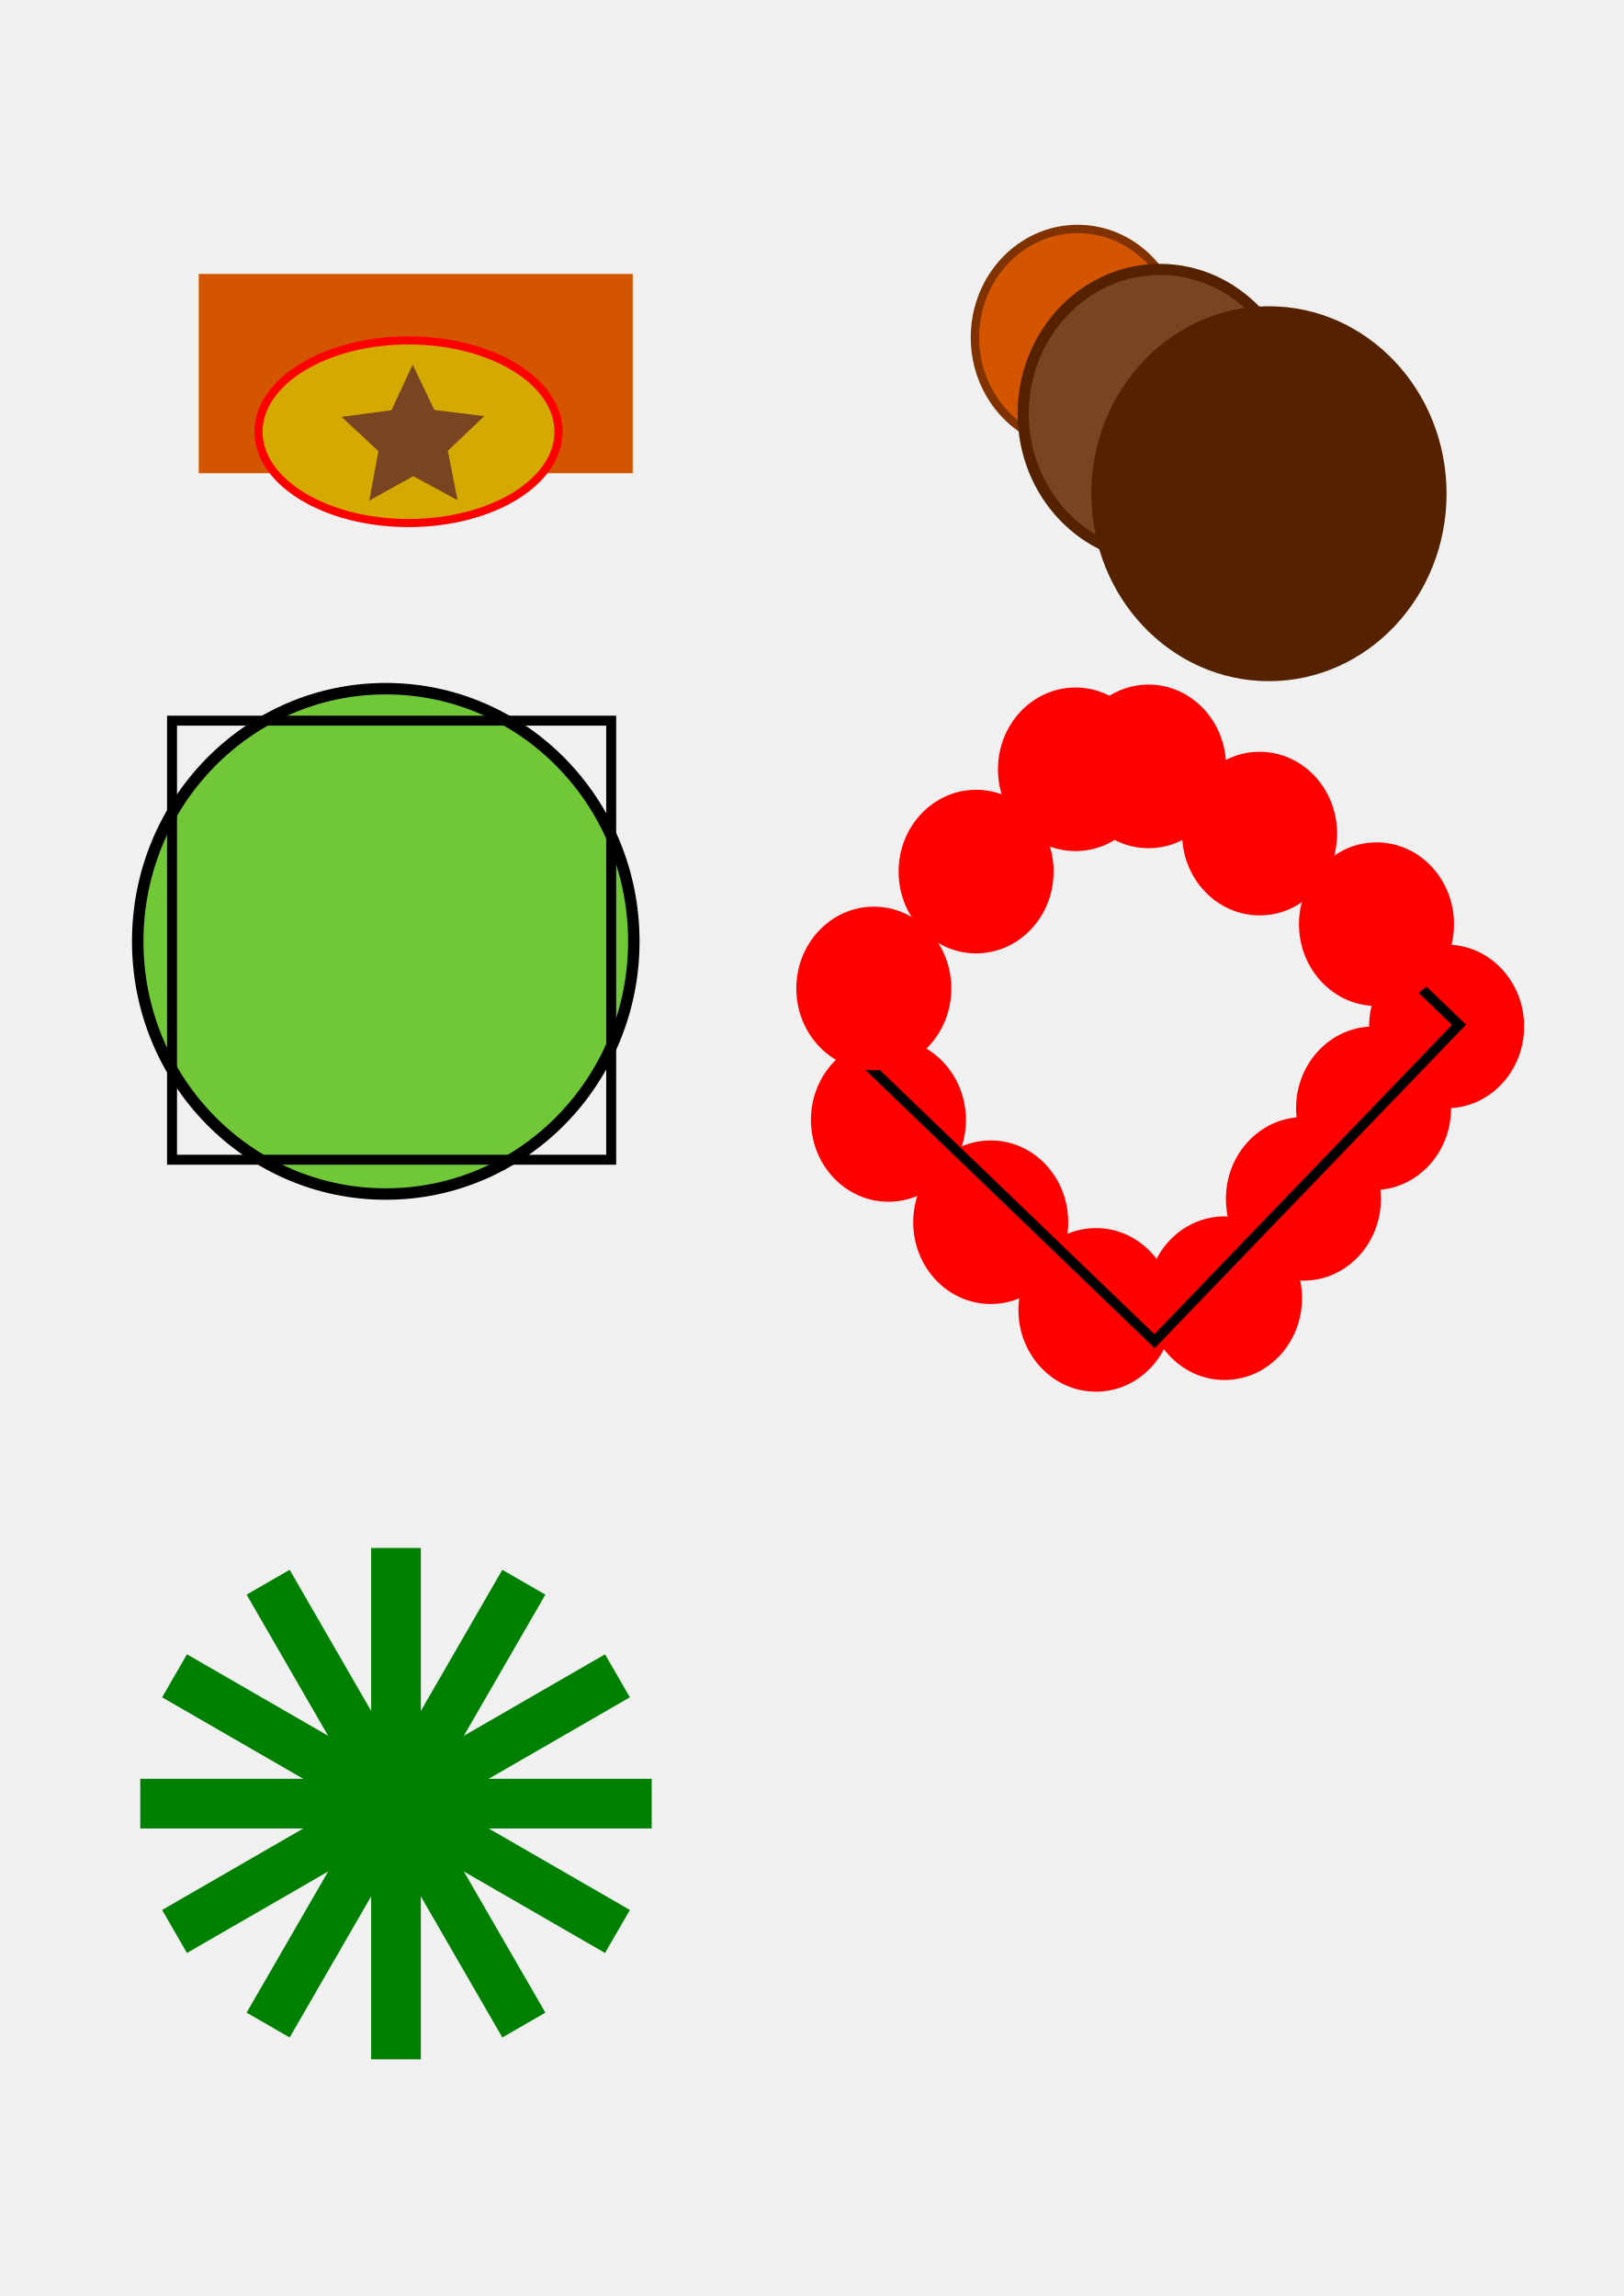
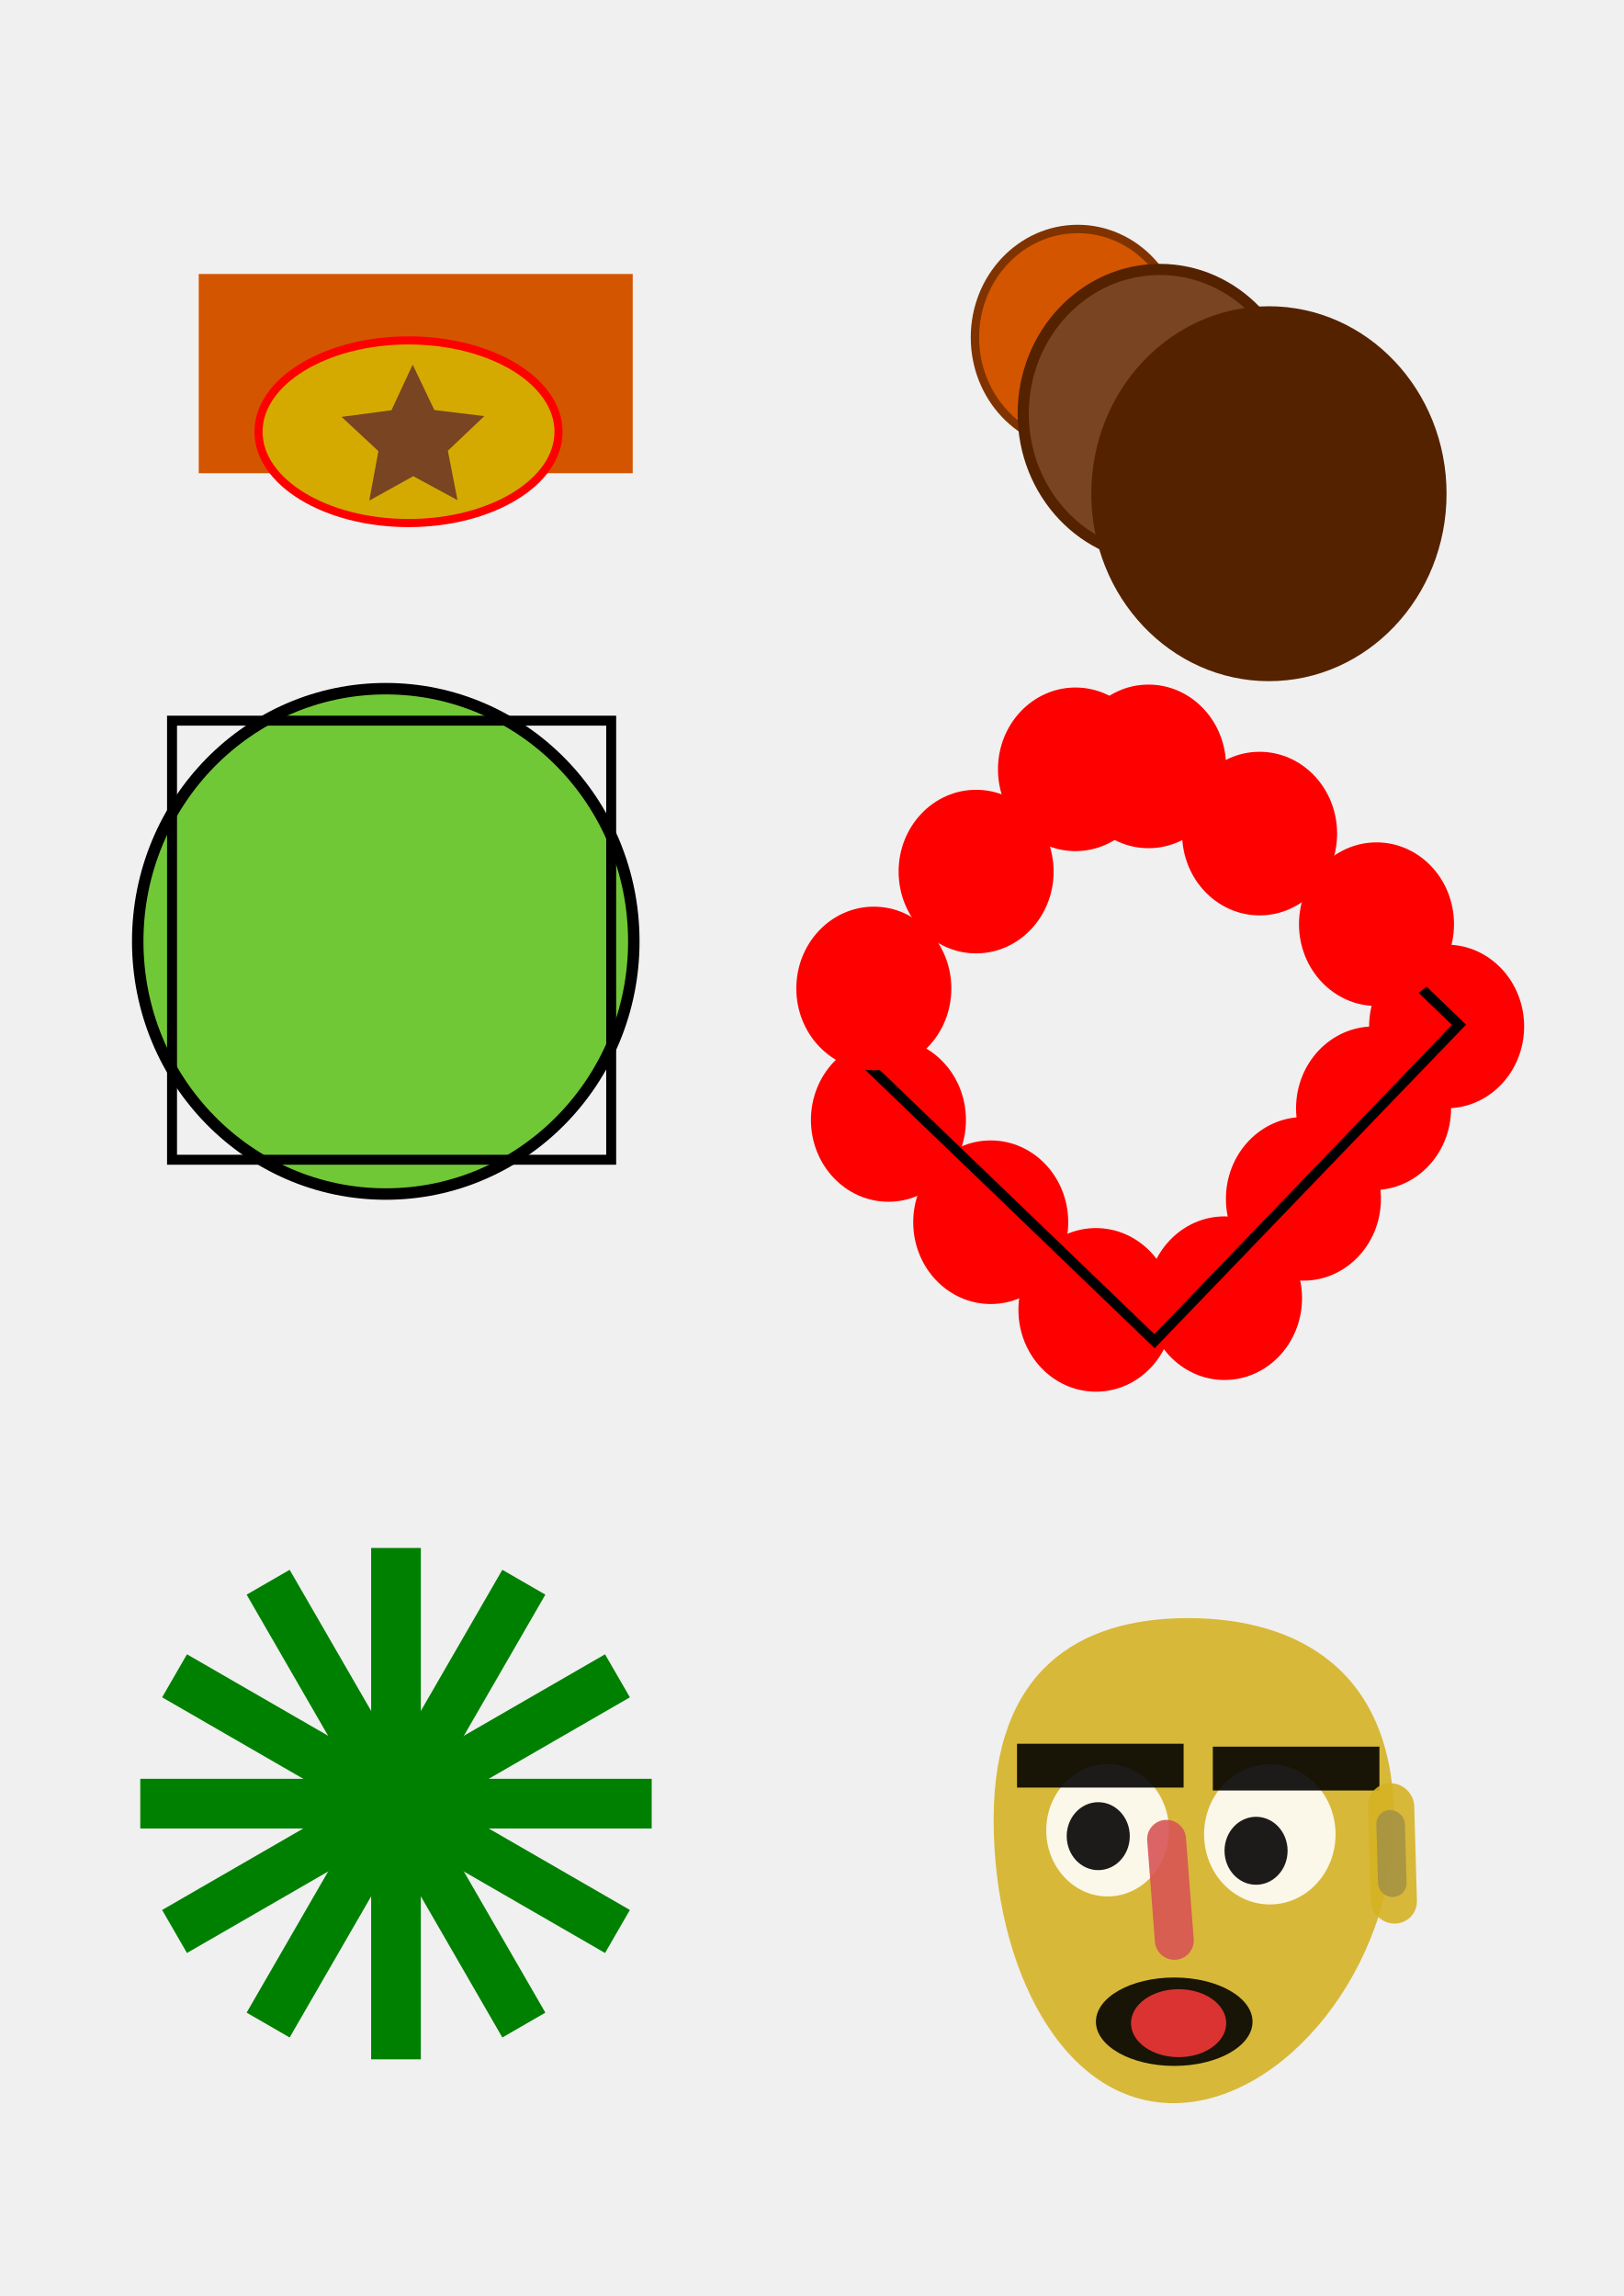
<svg xmlns="http://www.w3.org/2000/svg" width="210mm" height="297mm" viewBox="0 0 210 297" version="1.1" id="svg1050">
  <defs id="defs1044" />
  <g id="layer1">
    <ellipse style="fill:#ff0000;stroke:none;stroke-width:0.818" id="path1601-1" cx="141.741" cy="169.44" rx="10.024" ry="10.581" />
    <ellipse ry="10.581" rx="10.024" cy="167.929" cx="158.372" id="ellipse1646" style="fill:#ff0000;stroke:none;stroke-width:0.818" />
    <ellipse ry="10.581" rx="10.024" cy="158.101" cx="128.134" id="ellipse1648" style="fill:#ff0000;stroke:none;stroke-width:0.818" />
    <ellipse style="fill:#ff0000;stroke:none;stroke-width:0.818" id="ellipse1650" cx="114.905" cy="144.872" rx="10.024" ry="10.581" />
    <ellipse style="fill:#ff0000;stroke:none;stroke-width:0.818" id="ellipse1664" cx="187.098" cy="132.777" rx="10.024" ry="10.581" />
    <ellipse ry="10.581" rx="10.024" cy="155.077" cx="168.577" id="ellipse1666" style="fill:#ff0000;stroke:none;stroke-width:0.818" />
    <ellipse style="fill:#ff0000;stroke:none;stroke-width:0.818" id="ellipse1668" cx="177.649" cy="143.36" rx="10.024" ry="10.581" />
    <rect style="fill:#d45500;stroke-width:1.052" id="rect1595" width="56.129" height="25.774" x="25.702" y="35.44" />
    <ellipse style="fill:#d4aa00;stroke:#ff0000;stroke-width:1.052" id="path1597" cx="52.836" cy="55.845" rx="19.402" ry="11.813" />
    <path style="fill:#784421;stroke-width:1.389" id="path1599" d="m 73.138,74.372 -10.585,-3.139 -8.328,7.248 -0.286,-11.037 -9.467,-5.681 10.408,-3.682 2.478,-10.759 6.718,8.761 10.998,-0.968 -6.256,9.097 z" transform="matrix(0.5768698,0.1221803,-0.1221803,0.5768698,26.06599,12.85861)" />
    <ellipse style="fill:#d45500;stroke:#803300;stroke-width:1.085" id="path1601" cx="139.385" cy="43.65" rx="13.292" ry="14.031" />
    <ellipse ry="18.653" rx="17.671" cy="53.505" cx="150.007" id="ellipse1612" style="fill:#784421;stroke:#552200;stroke-width:1.443" />
    <ellipse style="fill:#552200;stroke:none;stroke-width:1.876" id="ellipse1614" cx="164.116" cy="63.865" rx="22.972" ry="24.249" />
    <ellipse style="fill:#71c837;stroke:#000000;stroke-width:1.483" id="path1616" cx="49.893" cy="121.77" rx="32.081" ry="32.686" />
    <rect style="fill:none;stroke:#000000;stroke-width:1.288" id="rect1618" width="56.797" height="56.797" x="22.25" y="93.221" />
    <rect y="171.092" x="-21.501" height="56.797" width="56.797" id="rect1629" style="fill:none;stroke:#000000;stroke-width:1.288" transform="rotate(-46.10793)" />
    <ellipse ry="10.581" rx="10.024" cy="127.863" cx="113.015" id="ellipse1652" style="fill:#ff0000;stroke:none;stroke-width:0.818" />
    <ellipse style="fill:#ff0000;stroke:none;stroke-width:0.818" id="ellipse1654" cx="126.244" cy="112.744" rx="10.024" ry="10.581" />
    <ellipse ry="10.581" rx="10.024" cy="99.515" cx="139.095" id="ellipse1656" style="fill:#ff0000;stroke:none;stroke-width:0.818" />
    <ellipse ry="10.581" rx="10.024" cy="99.137" cx="148.545" id="ellipse1658" style="fill:#ff0000;stroke:none;stroke-width:0.818" />
    <ellipse style="fill:#ff0000;stroke:none;stroke-width:0.818" id="ellipse1660" cx="162.908" cy="107.83" rx="10.024" ry="10.581" />
    <ellipse ry="10.581" rx="10.024" cy="119.548" cx="178.027" id="ellipse1662" style="fill:#ff0000;stroke:none;stroke-width:0.818" />
    <rect style="fill:#008000;stroke:none;stroke-width:1.389" id="rect1670" width="66.146" height="6.426" x="200.238" y="-54.429" transform="rotate(90)" />
    <rect transform="rotate(120)" y="-164.222" x="143.372" height="6.426" width="66.146" id="rect1674" style="fill:#008000;stroke:none;stroke-width:1.389" />
    <rect style="fill:#008000;stroke:none;stroke-width:1.389" id="rect1676" width="66.146" height="6.426" x="39.228" y="-230.874" transform="rotate(150)" />
    <rect transform="scale(-1)" y="-236.524" x="-84.289" height="6.426" width="66.146" id="rect1678" style="fill:#008000;stroke:none;stroke-width:1.389" />
    <rect style="fill:#008000;stroke:none;stroke-width:1.389" id="rect1680" width="66.146" height="6.426" x="-194.083" y="-179.658" transform="rotate(-150)" />
    <rect transform="rotate(-120)" y="-75.514" x="-260.734" height="6.426" width="66.146" id="rect1682" style="fill:#008000;stroke:none;stroke-width:1.389" />
+     <path style="fill:#d5b223;fill-opacity:0.889;stroke-width:1.389" d="m 180.295,235.39 c 0,19.205 -14.238,36.664 -28.537,36.664 -14.299,0 -23.246,-17.459 -23.246,-36.664 0,-19.205 10.836,-26.08 25.135,-26.08 14.299,0 26.647,6.875 26.647,26.08 z" id="path848" />
+     <ellipse style="fill:#ffffff;fill-opacity:0.889;stroke-width:1.626" id="path851" cx="143.253" cy="236.761" rx="7.938" ry="8.553" />
+     <ellipse style="fill:#ffffff;fill-opacity:0.889;stroke-width:1.626" id="path853" cx="164.231" cy="237.28" rx="8.504" ry="9.071" />
+     <ellipse ry="4.395" rx="4.079" cy="237.517" cx="142.04" id="ellipse855" style="fill:#000000;fill-opacity:0.889;stroke-width:0.836" />
+     <ellipse style="fill:#000000;fill-opacity:0.889;stroke-width:0.836" id="ellipse857" cx="162.451" cy="239.407" rx="4.079" ry="4.395" />
+     <rect style="fill:#000000;fill-opacity:0.889;stroke-width:1.389" id="rect859" width="21.545" height="5.67" x="131.536" y="225.562" />
+     <rect y="225.94" x="156.86" height="5.67" width="21.545" id="rect861" style="fill:#000000;fill-opacity:0.889;stroke-width:1.389" />
+     <rect y="129.823" x="-263.345" height="5.028" width="18.142" id="rect863" style="fill:#d75353;fill-opacity:0.889;stroke-width:1.2" transform="matrix(-0.07611317,-0.9970992,0.9976458,-0.06857747,0,0)" ry="2.514" />
+     <ellipse style="fill:#000000;fill-opacity:0.889;stroke-width:1.502" id="ellipse865" cx="151.868" cy="261.519" rx="10.127" ry="5.718" />
+     <ellipse style="fill:#f33838;fill-opacity:0.889;stroke-width:1.027" id="ellipse876" cx="152.435" cy="261.708" rx="6.158" ry="4.395" />
+     <rect ry="2.985" transform="matrix(-0.02824628,-0.999601,0.9999903,0.00439896,0,0)" style="fill:#d5b123;fill-opacity:0.89;stroke-width:1.308" id="rect887" width="18.164" height="5.97" x="-248.161" y="170.36" />
+     <rect y="171.362" x="-244.72" height="3.696" width="11.247" id="rect889" style="fill:#a59244;fill-opacity:0.89;stroke-width:0.81" transform="matrix(-0.02824628,-0.999601,0.9999903,0.00439896,0,0)" ry="1.848" />
  </g>
</svg>
